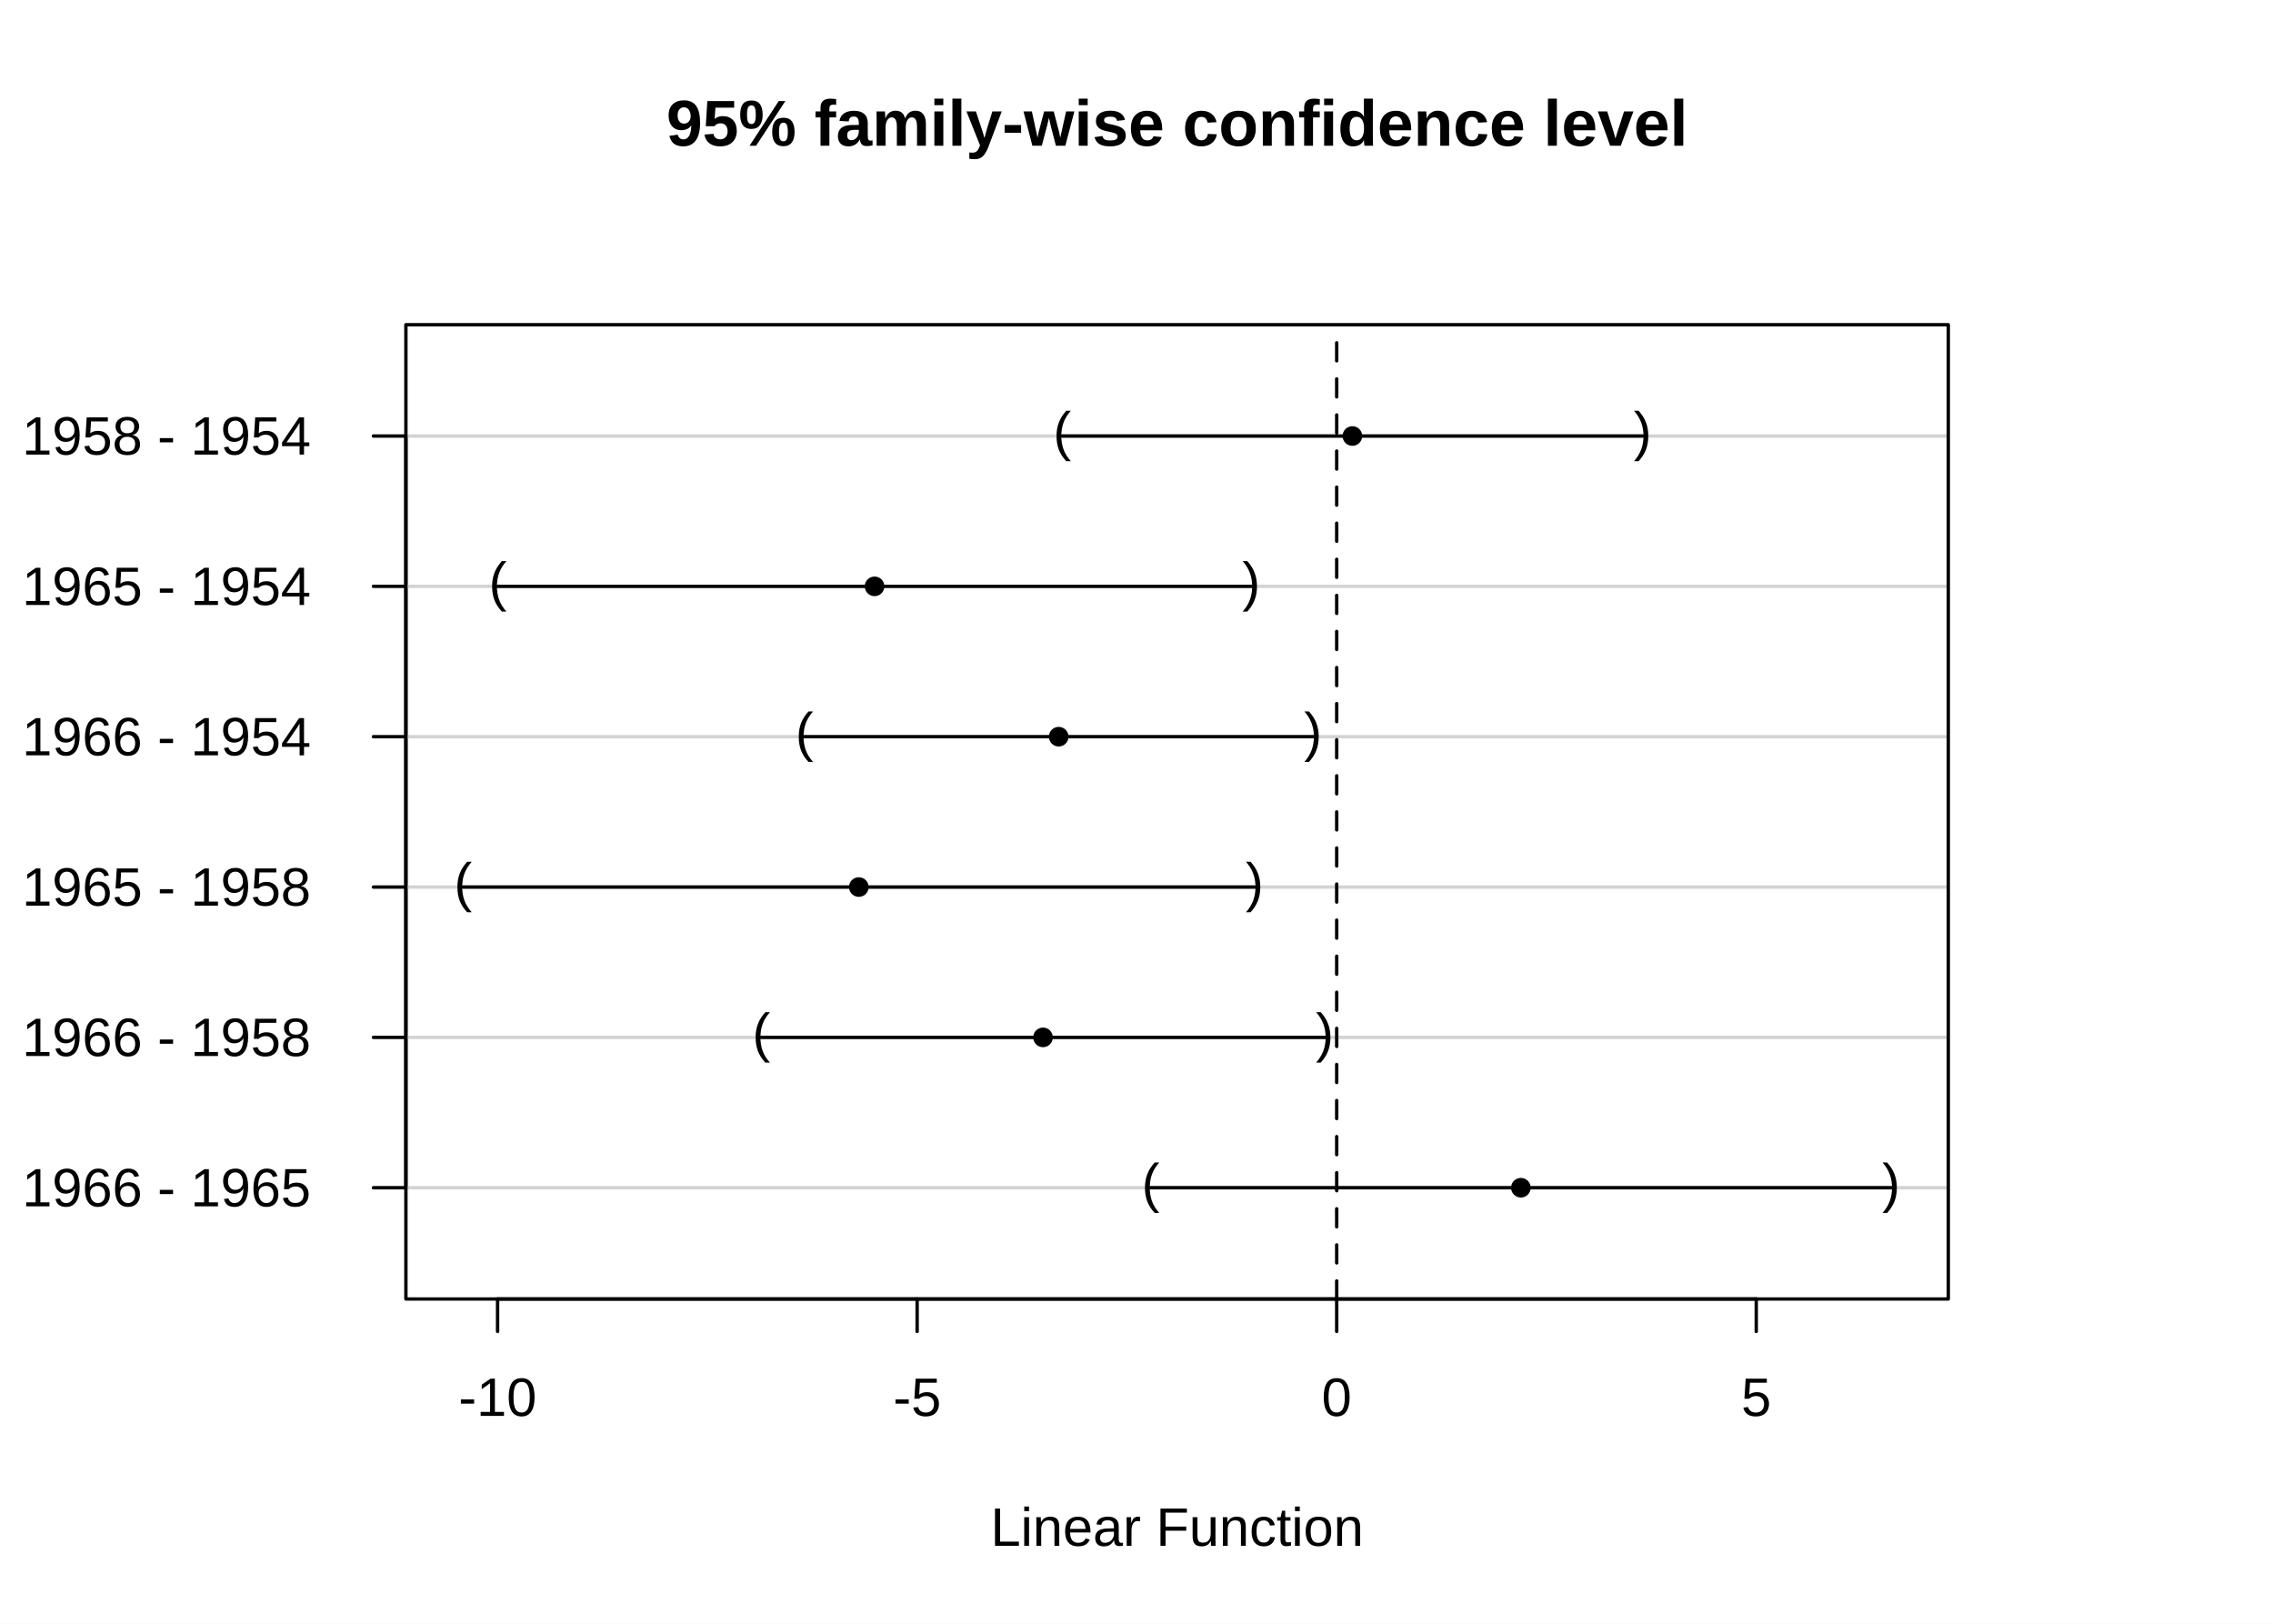
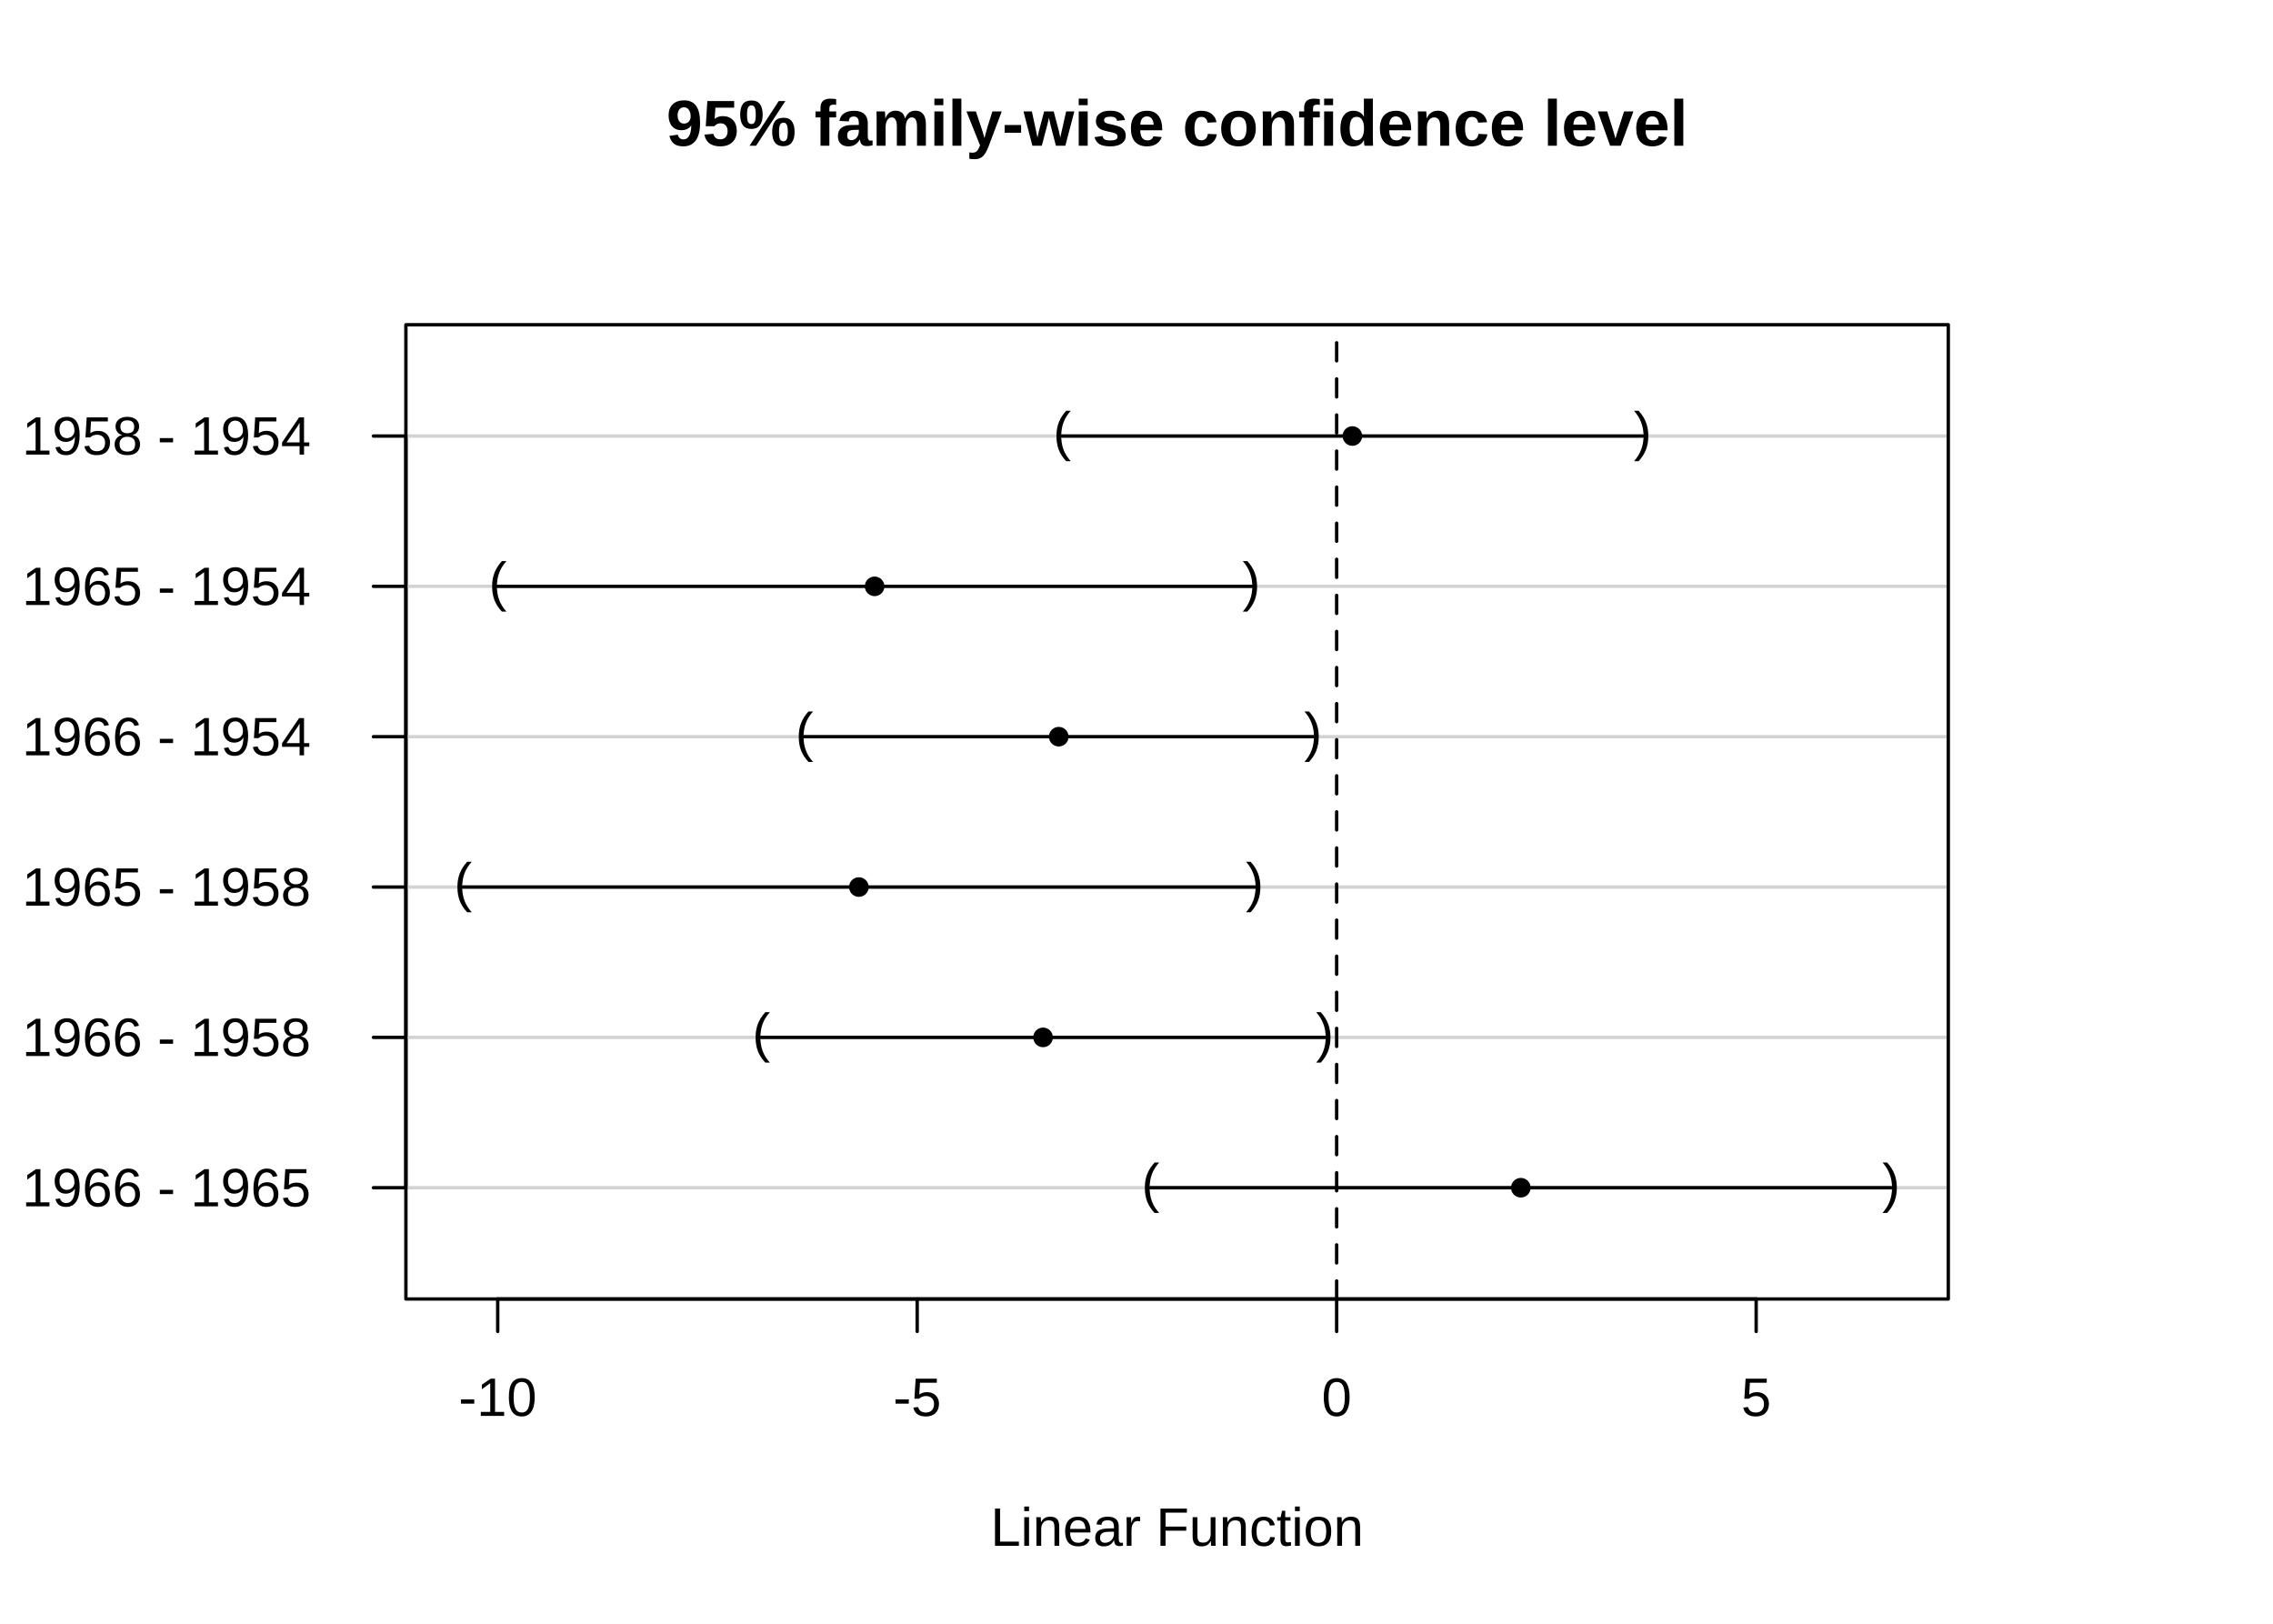
<svg xmlns="http://www.w3.org/2000/svg" viewBox="0 0 504.00 360.00">
  <defs>
    <style type="text/css">
    line, polyline, polygon, path, rect, circle {
      fill: none;
      stroke: #000000;
      stroke-linecap: round;
      stroke-linejoin: round;
      stroke-miterlimit: 10.00;
    }
  </style>
  </defs>
  <rect width="100%" height="100%" style="stroke: none; fill: #FFFFFF;" />
-   <line x1="110.33" y1="288.00" x2="389.42" y2="288.00" style="stroke-width: 0.75;" />
-   <line x1="110.33" y1="288.00" x2="110.33" y2="295.20" style="stroke-width: 0.75;" />
-   <line x1="203.36" y1="288.00" x2="203.36" y2="295.20" style="stroke-width: 0.75;" />
-   <line x1="296.39" y1="288.00" x2="296.39" y2="295.20" style="stroke-width: 0.75;" />
-   <line x1="389.42" y1="288.00" x2="389.42" y2="295.20" style="stroke-width: 0.75;" />
-   <text x="101.66" y="313.92" style="font-size: 12.00px; font-family: Arimo;" textLength="17.34px" lengthAdjust="spacingAndGlyphs">-10</text>
-   <text x="198.03" y="313.92" style="font-size: 12.00px; font-family: Arimo;" textLength="10.67px" lengthAdjust="spacingAndGlyphs">-5</text>
+   <line x1="110.36" y1="288.00" x2="389.40" y2="288.00" style="stroke-width: 0.75;" />
+   <line x1="110.36" y1="288.00" x2="110.36" y2="295.20" style="stroke-width: 0.75;" />
+   <line x1="203.37" y1="288.00" x2="203.37" y2="295.20" style="stroke-width: 0.75;" />
+   <line x1="296.38" y1="288.00" x2="296.38" y2="295.20" style="stroke-width: 0.75;" />
+   <line x1="389.40" y1="288.00" x2="389.40" y2="295.20" style="stroke-width: 0.75;" />
+   <text x="101.69" y="313.92" style="font-size: 12.00px; font-family: Arimo;" textLength="17.34px" lengthAdjust="spacingAndGlyphs">-10</text>
+   <text x="198.04" y="313.92" style="font-size: 12.00px; font-family: Arimo;" textLength="10.67px" lengthAdjust="spacingAndGlyphs">-5</text>
  <text x="293.05" y="313.92" style="font-size: 12.00px; font-family: Arimo;" textLength="6.67px" lengthAdjust="spacingAndGlyphs">0</text>
-   <text x="386.08" y="313.92" style="font-size: 12.00px; font-family: Arimo;" textLength="6.67px" lengthAdjust="spacingAndGlyphs">5</text>
+   <text x="386.06" y="313.92" style="font-size: 12.00px; font-family: Arimo;" textLength="6.67px" lengthAdjust="spacingAndGlyphs">5</text>
  <line x1="90.00" y1="263.33" x2="90.00" y2="96.67" style="stroke-width: 0.75;" />
  <line x1="90.00" y1="263.33" x2="82.80" y2="263.33" style="stroke-width: 0.75;" />
  <line x1="90.00" y1="230.00" x2="82.80" y2="230.00" style="stroke-width: 0.75;" />
  <line x1="90.00" y1="196.67" x2="82.80" y2="196.67" style="stroke-width: 0.75;" />
  <line x1="90.00" y1="163.33" x2="82.80" y2="163.33" style="stroke-width: 0.75;" />
  <line x1="90.00" y1="130.00" x2="82.80" y2="130.00" style="stroke-width: 0.75;" />
  <line x1="90.00" y1="96.67" x2="82.80" y2="96.67" style="stroke-width: 0.75;" />
  <text x="4.88" y="267.46" style="font-size: 12.00px; font-family: Arimo;" textLength="70.72px" lengthAdjust="spacingAndGlyphs"> 1966 -  1965</text>
  <text x="4.88" y="234.13" style="font-size: 12.00px; font-family: Arimo;" textLength="70.72px" lengthAdjust="spacingAndGlyphs"> 1966 -  1958</text>
  <text x="4.88" y="200.79" style="font-size: 12.00px; font-family: Arimo;" textLength="70.72px" lengthAdjust="spacingAndGlyphs"> 1965 -  1958</text>
  <text x="4.88" y="167.46" style="font-size: 12.00px; font-family: Arimo;" textLength="70.72px" lengthAdjust="spacingAndGlyphs"> 1966 -  1954</text>
  <text x="4.88" y="134.13" style="font-size: 12.00px; font-family: Arimo;" textLength="70.72px" lengthAdjust="spacingAndGlyphs"> 1965 -  1954</text>
  <text x="4.88" y="100.79" style="font-size: 12.00px; font-family: Arimo;" textLength="70.72px" lengthAdjust="spacingAndGlyphs"> 1958 -  1954</text>
  <defs>
    <clipPath id="cpOTAuMDB8NDMyLjAwfDI4OC4wMHw3Mi4wMA==">
      <rect x="90.00" y="72.00" width="342.00" height="216.00" />
    </clipPath>
  </defs>
  <line x1="90.00" y1="96.67" x2="432.00" y2="96.67" style="stroke-width: 0.75; stroke: #D3D3D3;" clip-path="url(#cpOTAuMDB8NDMyLjAwfDI4OC4wMHw3Mi4wMA==)" />
  <line x1="90.00" y1="130.00" x2="432.00" y2="130.00" style="stroke-width: 0.75; stroke: #D3D3D3;" clip-path="url(#cpOTAuMDB8NDMyLjAwfDI4OC4wMHw3Mi4wMA==)" />
  <line x1="90.00" y1="163.33" x2="432.00" y2="163.33" style="stroke-width: 0.75; stroke: #D3D3D3;" clip-path="url(#cpOTAuMDB8NDMyLjAwfDI4OC4wMHw3Mi4wMA==)" />
  <line x1="90.00" y1="196.67" x2="432.00" y2="196.67" style="stroke-width: 0.75; stroke: #D3D3D3;" clip-path="url(#cpOTAuMDB8NDMyLjAwfDI4OC4wMHw3Mi4wMA==)" />
  <line x1="90.00" y1="230.00" x2="432.00" y2="230.00" style="stroke-width: 0.75; stroke: #D3D3D3;" clip-path="url(#cpOTAuMDB8NDMyLjAwfDI4OC4wMHw3Mi4wMA==)" />
  <line x1="90.00" y1="263.33" x2="432.00" y2="263.33" style="stroke-width: 0.75; stroke: #D3D3D3;" clip-path="url(#cpOTAuMDB8NDMyLjAwfDI4OC4wMHw3Mi4wMA==)" />
-   <line x1="296.39" y1="288.00" x2="296.39" y2="72.00" style="stroke-width: 0.75; stroke-dasharray: 4.00,4.00;" clip-path="url(#cpOTAuMDB8NDMyLjAwfDI4OC4wMHw3Mi4wMA==)" />
-   <line x1="235.52" y1="96.67" x2="364.23" y2="96.67" style="stroke-width: 0.75;" clip-path="url(#cpOTAuMDB8NDMyLjAwfDI4OC4wMHw3Mi4wMA==)" />
-   <line x1="110.37" y1="130.00" x2="277.46" y2="130.00" style="stroke-width: 0.75;" clip-path="url(#cpOTAuMDB8NDMyLjAwfDI4OC4wMHw3Mi4wMA==)" />
-   <line x1="178.36" y1="163.33" x2="291.15" y2="163.33" style="stroke-width: 0.75;" clip-path="url(#cpOTAuMDB8NDMyLjAwfDI4OC4wMHw3Mi4wMA==)" />
-   <line x1="102.67" y1="196.67" x2="278.20" y2="196.67" style="stroke-width: 0.75;" clip-path="url(#cpOTAuMDB8NDMyLjAwfDI4OC4wMHw3Mi4wMA==)" />
-   <line x1="168.80" y1="230.00" x2="293.75" y2="230.00" style="stroke-width: 0.75;" clip-path="url(#cpOTAuMDB8NDMyLjAwfDI4OC4wMHw3Mi4wMA==)" />
-   <line x1="255.12" y1="263.33" x2="419.33" y2="263.33" style="stroke-width: 0.75;" clip-path="url(#cpOTAuMDB8NDMyLjAwfDI4OC4wMHw3Mi4wMA==)" />
+   <line x1="296.38" y1="288.00" x2="296.38" y2="72.00" style="stroke-width: 0.75; stroke-dasharray: 4.00,4.00;" clip-path="url(#cpOTAuMDB8NDMyLjAwfDI4OC4wMHw3Mi4wMA==)" />
+   <line x1="235.50" y1="96.67" x2="364.23" y2="96.67" style="stroke-width: 0.75;" clip-path="url(#cpOTAuMDB8NDMyLjAwfDI4OC4wMHw3Mi4wMA==)" />
+   <line x1="110.37" y1="130.00" x2="277.48" y2="130.00" style="stroke-width: 0.75;" clip-path="url(#cpOTAuMDB8NDMyLjAwfDI4OC4wMHw3Mi4wMA==)" />
+   <line x1="178.36" y1="163.33" x2="291.16" y2="163.33" style="stroke-width: 0.75;" clip-path="url(#cpOTAuMDB8NDMyLjAwfDI4OC4wMHw3Mi4wMA==)" />
+   <line x1="102.67" y1="196.67" x2="278.22" y2="196.67" style="stroke-width: 0.75;" clip-path="url(#cpOTAuMDB8NDMyLjAwfDI4OC4wMHw3Mi4wMA==)" />
+   <line x1="168.79" y1="230.00" x2="293.76" y2="230.00" style="stroke-width: 0.75;" clip-path="url(#cpOTAuMDB8NDMyLjAwfDI4OC4wMHw3Mi4wMA==)" />
+   <line x1="255.10" y1="263.33" x2="419.33" y2="263.33" style="stroke-width: 0.75;" clip-path="url(#cpOTAuMDB8NDMyLjAwfDI4OC4wMHw3Mi4wMA==)" />
  <g clip-path="url(#cpOTAuMDB8NDMyLjAwfDI4OC4wMHw3Mi4wMA==)">
-     <text x="233.52" y="99.77" style="font-size: 12.00px; font-family: Arimo;" textLength="4.00px" lengthAdjust="spacingAndGlyphs">(</text>
+     <text x="233.50" y="99.77" style="font-size: 12.00px; font-family: Arimo;" textLength="4.00px" lengthAdjust="spacingAndGlyphs">(</text>
  </g>
  <g clip-path="url(#cpOTAuMDB8NDMyLjAwfDI4OC4wMHw3Mi4wMA==)">
    <text x="108.37" y="133.11" style="font-size: 12.00px; font-family: Arimo;" textLength="4.00px" lengthAdjust="spacingAndGlyphs">(</text>
  </g>
  <g clip-path="url(#cpOTAuMDB8NDMyLjAwfDI4OC4wMHw3Mi4wMA==)">
    <text x="176.36" y="166.44" style="font-size: 12.00px; font-family: Arimo;" textLength="4.00px" lengthAdjust="spacingAndGlyphs">(</text>
  </g>
  <g clip-path="url(#cpOTAuMDB8NDMyLjAwfDI4OC4wMHw3Mi4wMA==)">
    <text x="100.67" y="199.77" style="font-size: 12.00px; font-family: Arimo;" textLength="4.00px" lengthAdjust="spacingAndGlyphs">(</text>
  </g>
  <g clip-path="url(#cpOTAuMDB8NDMyLjAwfDI4OC4wMHw3Mi4wMA==)">
-     <text x="166.80" y="233.11" style="font-size: 12.00px; font-family: Arimo;" textLength="4.00px" lengthAdjust="spacingAndGlyphs">(</text>
+     <text x="166.79" y="233.11" style="font-size: 12.00px; font-family: Arimo;" textLength="4.00px" lengthAdjust="spacingAndGlyphs">(</text>
  </g>
  <g clip-path="url(#cpOTAuMDB8NDMyLjAwfDI4OC4wMHw3Mi4wMA==)">
-     <text x="253.13" y="266.44" style="font-size: 12.00px; font-family: Arimo;" textLength="4.00px" lengthAdjust="spacingAndGlyphs">(</text>
+     <text x="253.10" y="266.44" style="font-size: 12.00px; font-family: Arimo;" textLength="4.00px" lengthAdjust="spacingAndGlyphs">(</text>
  </g>
  <g clip-path="url(#cpOTAuMDB8NDMyLjAwfDI4OC4wMHw3Mi4wMA==)">
-     <text x="362.23" y="99.77" style="font-size: 12.00px; font-family: Arimo;" textLength="4.00px" lengthAdjust="spacingAndGlyphs">)</text>
+     <text x="362.24" y="99.77" style="font-size: 12.00px; font-family: Arimo;" textLength="4.00px" lengthAdjust="spacingAndGlyphs">)</text>
  </g>
  <g clip-path="url(#cpOTAuMDB8NDMyLjAwfDI4OC4wMHw3Mi4wMA==)">
-     <text x="275.46" y="133.11" style="font-size: 12.00px; font-family: Arimo;" textLength="4.00px" lengthAdjust="spacingAndGlyphs">)</text>
+     <text x="275.49" y="133.11" style="font-size: 12.00px; font-family: Arimo;" textLength="4.00px" lengthAdjust="spacingAndGlyphs">)</text>
  </g>
  <g clip-path="url(#cpOTAuMDB8NDMyLjAwfDI4OC4wMHw3Mi4wMA==)">
-     <text x="289.15" y="166.44" style="font-size: 12.00px; font-family: Arimo;" textLength="4.00px" lengthAdjust="spacingAndGlyphs">)</text>
+     <text x="289.16" y="166.44" style="font-size: 12.00px; font-family: Arimo;" textLength="4.00px" lengthAdjust="spacingAndGlyphs">)</text>
  </g>
  <g clip-path="url(#cpOTAuMDB8NDMyLjAwfDI4OC4wMHw3Mi4wMA==)">
-     <text x="276.20" y="199.77" style="font-size: 12.00px; font-family: Arimo;" textLength="4.00px" lengthAdjust="spacingAndGlyphs">)</text>
+     <text x="276.22" y="199.77" style="font-size: 12.00px; font-family: Arimo;" textLength="4.00px" lengthAdjust="spacingAndGlyphs">)</text>
  </g>
  <g clip-path="url(#cpOTAuMDB8NDMyLjAwfDI4OC4wMHw3Mi4wMA==)">
-     <text x="291.75" y="233.11" style="font-size: 12.00px; font-family: Arimo;" textLength="4.00px" lengthAdjust="spacingAndGlyphs">)</text>
+     <text x="291.76" y="233.11" style="font-size: 12.00px; font-family: Arimo;" textLength="4.00px" lengthAdjust="spacingAndGlyphs">)</text>
  </g>
  <g clip-path="url(#cpOTAuMDB8NDMyLjAwfDI4OC4wMHw3Mi4wMA==)">
    <text x="417.34" y="266.44" style="font-size: 12.00px; font-family: Arimo;" textLength="4.00px" lengthAdjust="spacingAndGlyphs">)</text>
  </g>
  <circle cx="299.87" cy="96.67" r="1.80" style="stroke-width: 0.75; fill: #000000;" clip-path="url(#cpOTAuMDB8NDMyLjAwfDI4OC4wMHw3Mi4wMA==)" />
-   <circle cx="193.92" cy="130.00" r="1.80" style="stroke-width: 0.75; fill: #000000;" clip-path="url(#cpOTAuMDB8NDMyLjAwfDI4OC4wMHw3Mi4wMA==)" />
-   <circle cx="234.75" cy="163.33" r="1.80" style="stroke-width: 0.75; fill: #000000;" clip-path="url(#cpOTAuMDB8NDMyLjAwfDI4OC4wMHw3Mi4wMA==)" />
-   <circle cx="190.43" cy="196.67" r="1.80" style="stroke-width: 0.75; fill: #000000;" clip-path="url(#cpOTAuMDB8NDMyLjAwfDI4OC4wMHw3Mi4wMA==)" />
-   <circle cx="231.27" cy="230.00" r="1.80" style="stroke-width: 0.75; fill: #000000;" clip-path="url(#cpOTAuMDB8NDMyLjAwfDI4OC4wMHw3Mi4wMA==)" />
-   <circle cx="337.23" cy="263.33" r="1.80" style="stroke-width: 0.75; fill: #000000;" clip-path="url(#cpOTAuMDB8NDMyLjAwfDI4OC4wMHw3Mi4wMA==)" />
+   <circle cx="193.93" cy="130.00" r="1.80" style="stroke-width: 0.75; fill: #000000;" clip-path="url(#cpOTAuMDB8NDMyLjAwfDI4OC4wMHw3Mi4wMA==)" />
+   <circle cx="234.76" cy="163.33" r="1.80" style="stroke-width: 0.75; fill: #000000;" clip-path="url(#cpOTAuMDB8NDMyLjAwfDI4OC4wMHw3Mi4wMA==)" />
+   <circle cx="190.44" cy="196.67" r="1.80" style="stroke-width: 0.75; fill: #000000;" clip-path="url(#cpOTAuMDB8NDMyLjAwfDI4OC4wMHw3Mi4wMA==)" />
+   <circle cx="231.28" cy="230.00" r="1.80" style="stroke-width: 0.75; fill: #000000;" clip-path="url(#cpOTAuMDB8NDMyLjAwfDI4OC4wMHw3Mi4wMA==)" />
+   <circle cx="337.22" cy="263.33" r="1.80" style="stroke-width: 0.75; fill: #000000;" clip-path="url(#cpOTAuMDB8NDMyLjAwfDI4OC4wMHw3Mi4wMA==)" />
  <defs>
    <clipPath id="cpMC4wMHw1MDQuMDB8MzYwLjAwfDAuMDA=">
      <rect x="0.00" y="0.00" width="504.00" height="360.00" />
    </clipPath>
  </defs>
  <g clip-path="url(#cpMC4wMHw1MDQuMDB8MzYwLjAwfDAuMDA=)">
    <text x="147.75" y="32.31" style="font-size: 14.40px; font-weight: bold; font-family: Arimo;" textLength="226.50px" lengthAdjust="spacingAndGlyphs">95% family-wise confidence level</text>
  </g>
  <g clip-path="url(#cpMC4wMHw1MDQuMDB8MzYwLjAwfDAuMDA=)">
    <text x="261.00" y="49.59" style="font-size: 14.40px; font-weight: bold; font-family: Arimo;" textLength="0.00px" lengthAdjust="spacingAndGlyphs" />
  </g>
  <g clip-path="url(#cpMC4wMHw1MDQuMDB8MzYwLjAwfDAuMDA=)">
    <text x="219.64" y="342.72" style="font-size: 12.00px; font-family: Arimo;" textLength="82.72px" lengthAdjust="spacingAndGlyphs">Linear Function</text>
  </g>
  <polyline points="90.00,288.00 432.00,288.00 432.00,72.00 90.00,72.00 90.00,288.00 " style="stroke-width: 0.75;" clip-path="url(#cpMC4wMHw1MDQuMDB8MzYwLjAwfDAuMDA=)" />
</svg>
